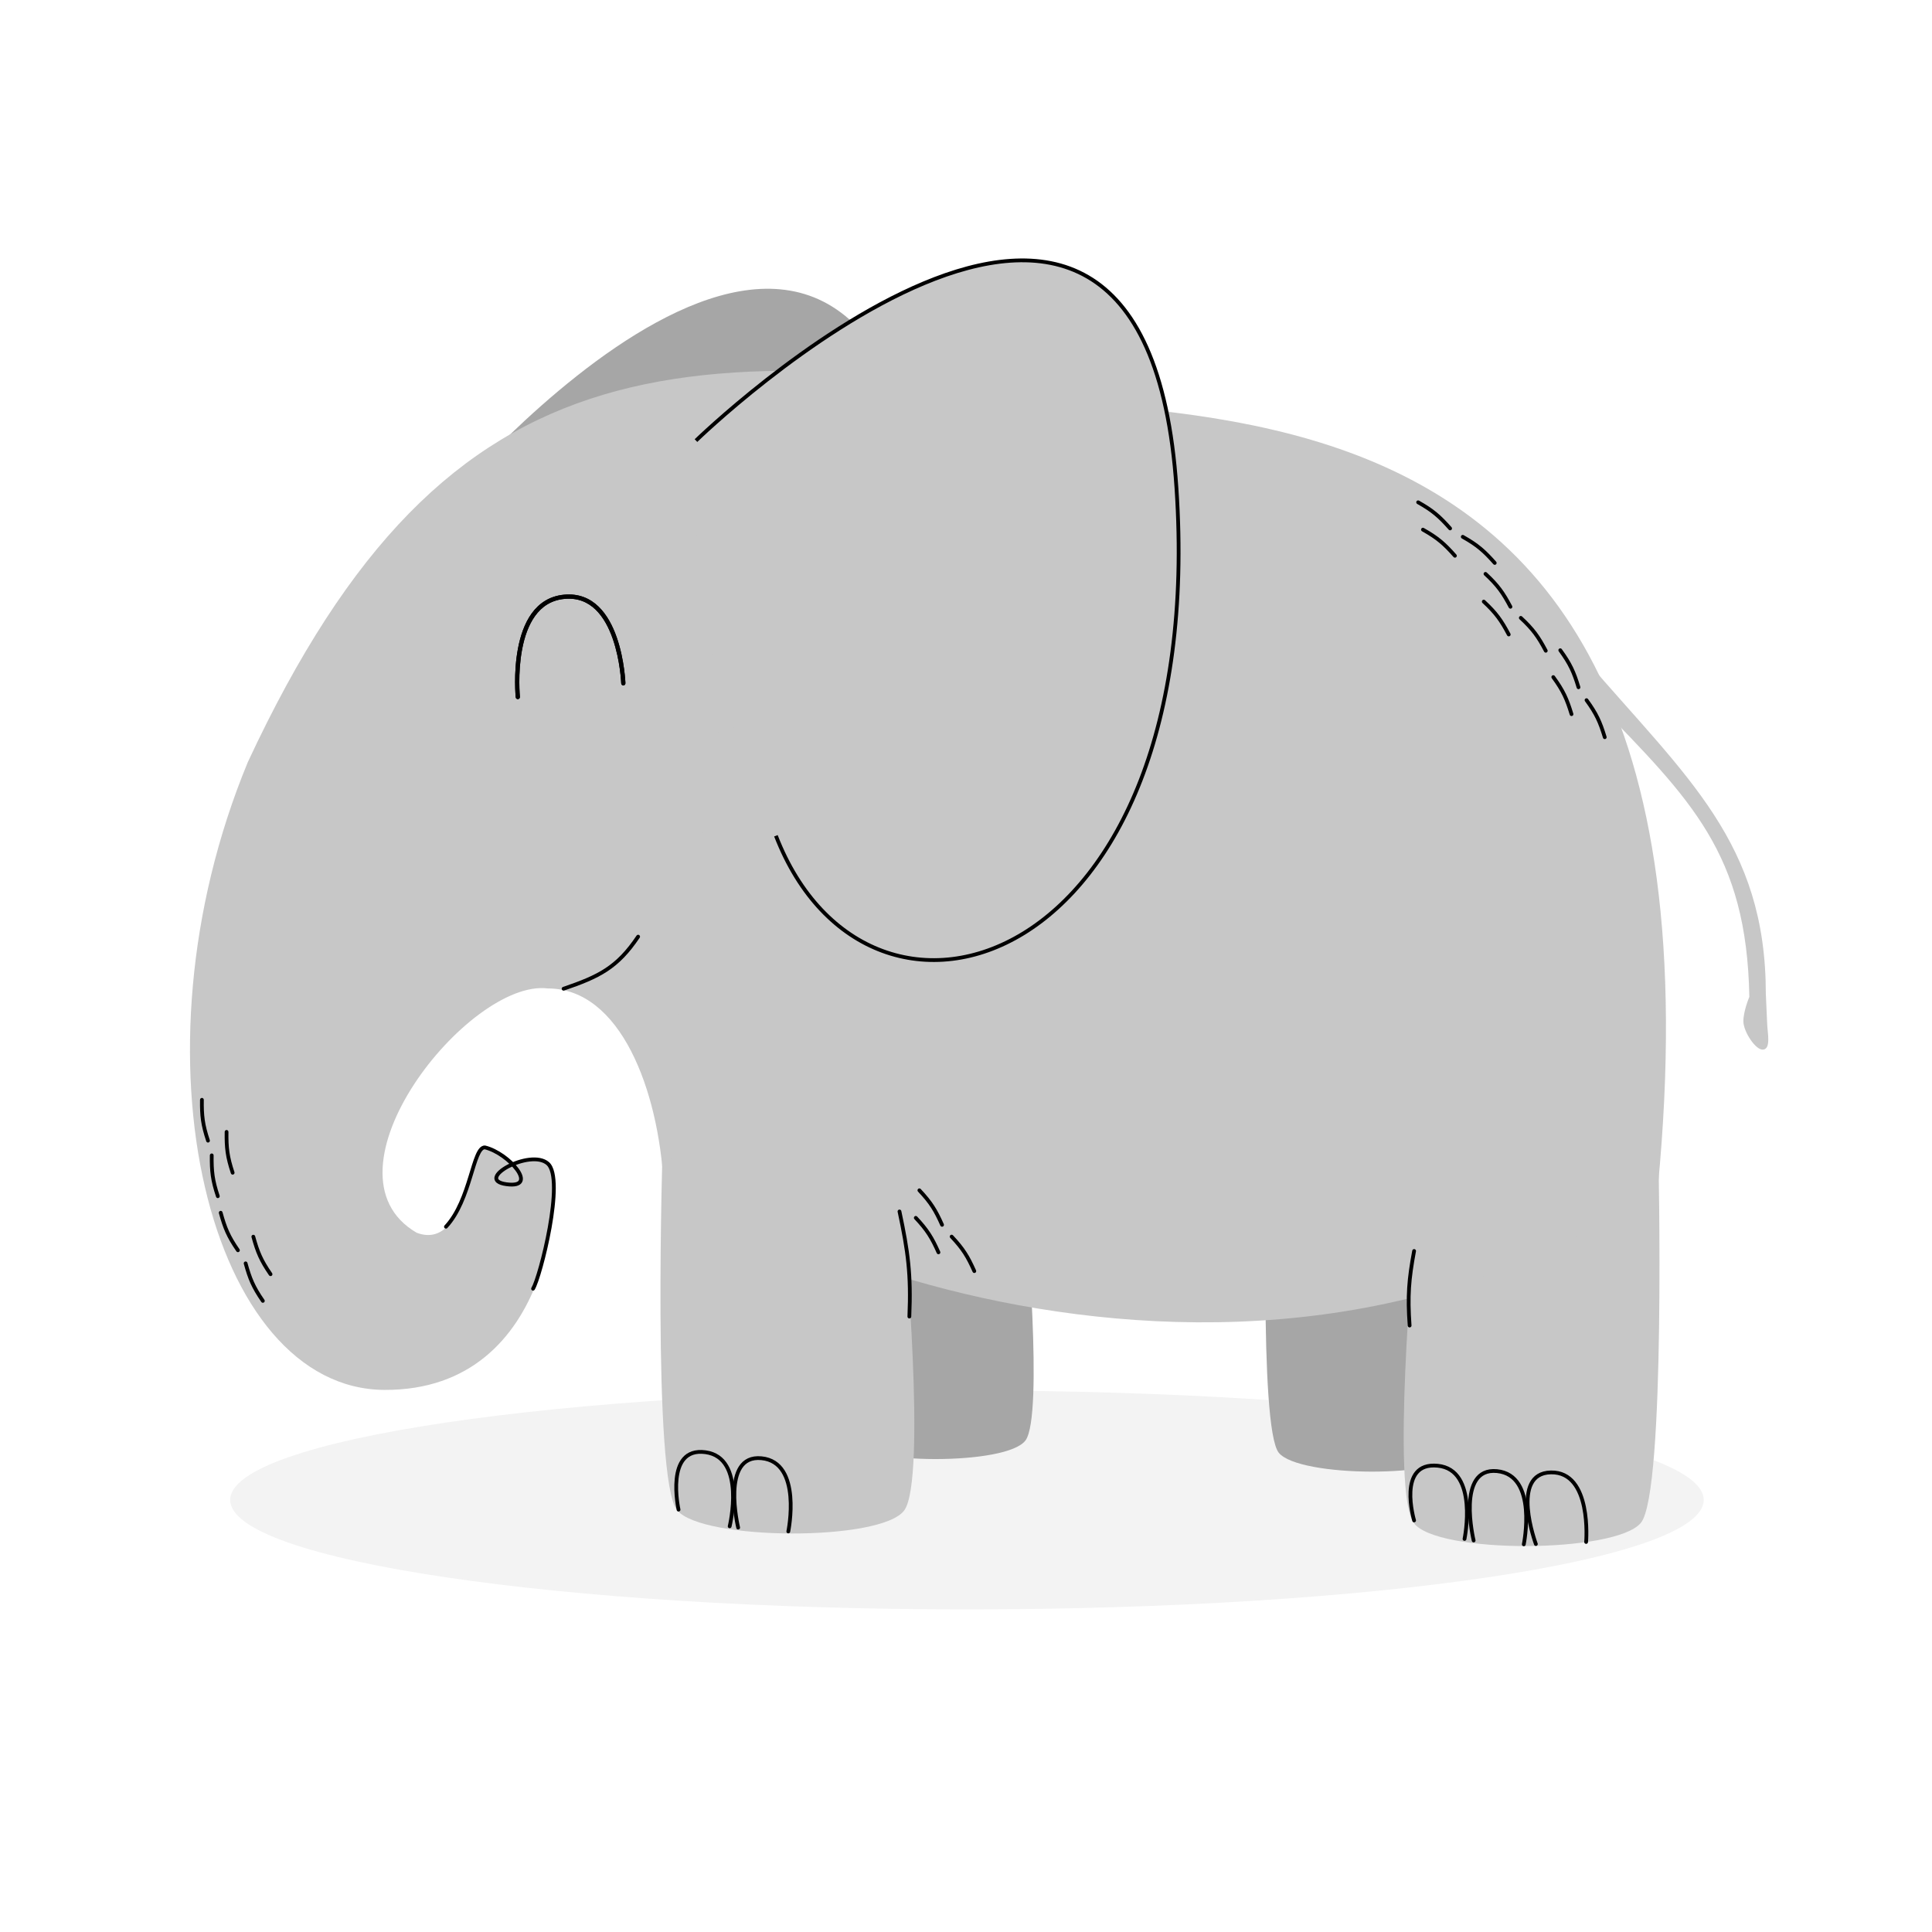
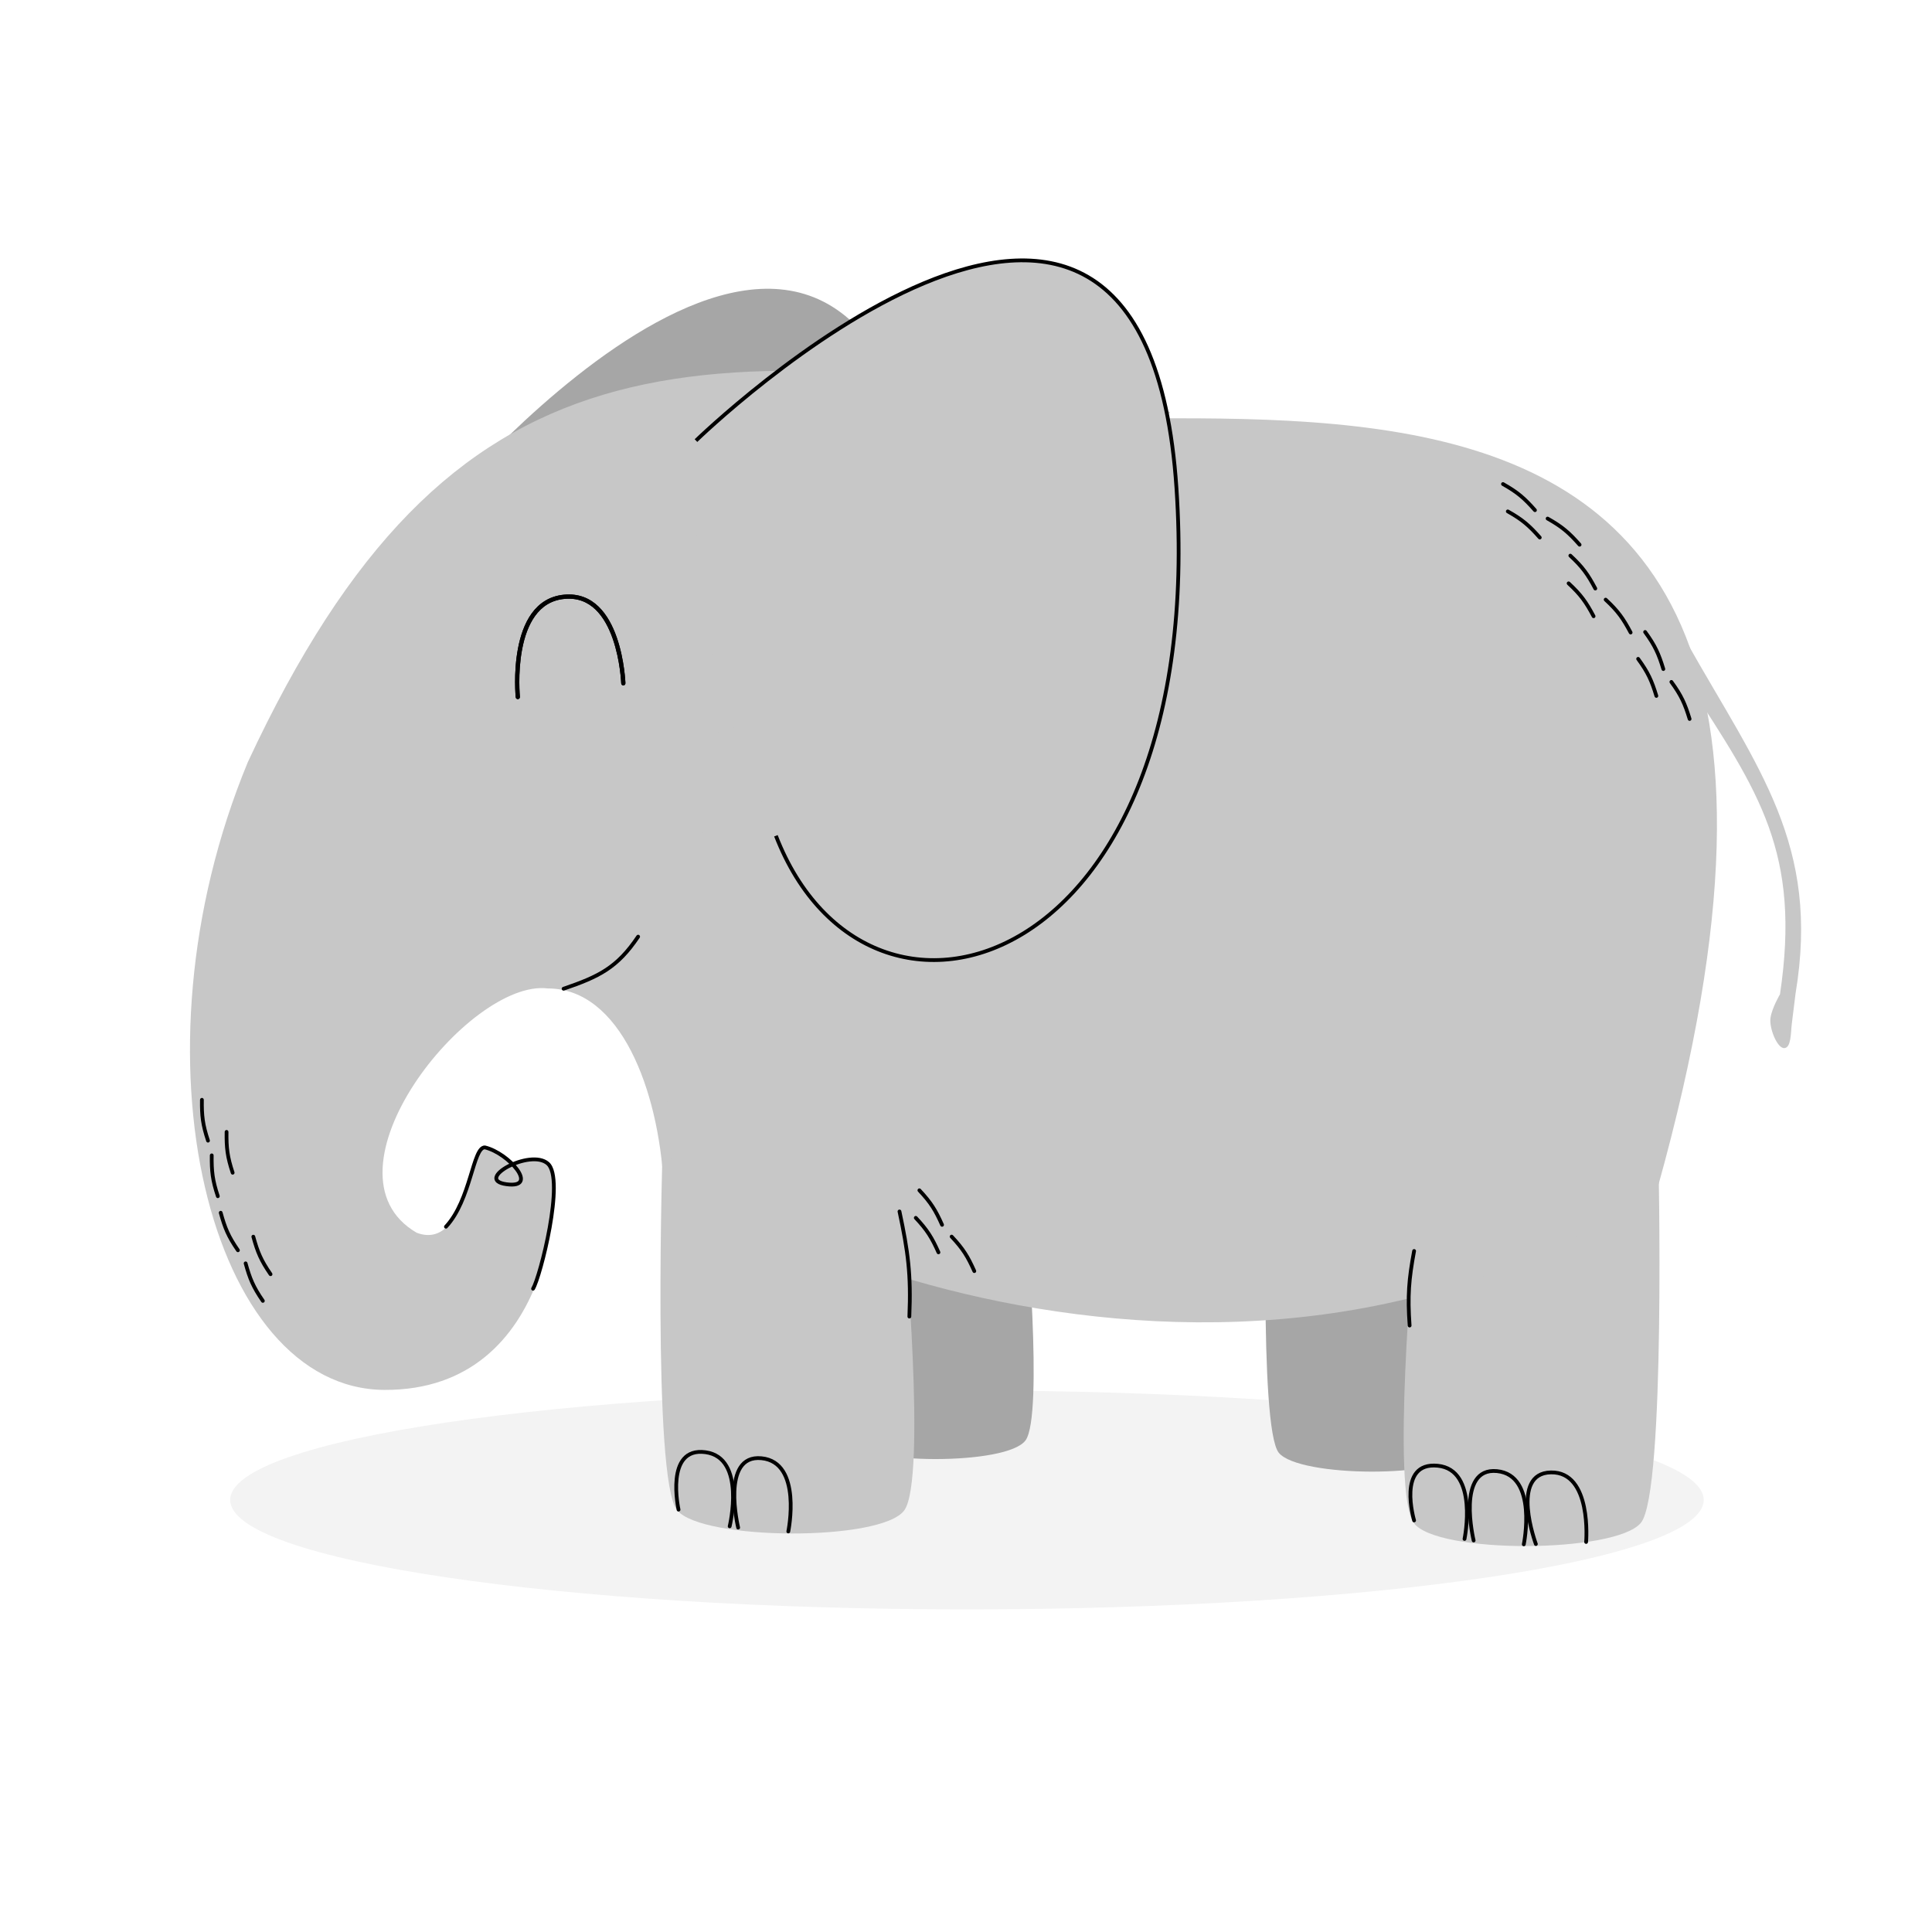
<svg xmlns="http://www.w3.org/2000/svg" width="1024" height="1024" viewBox="0 0 1024 1024" fill="none">
  <path d="M903 795C903 827.033 728.167 853 512.5 853C296.833 853 122 827.033 122 795C122 762.967 296.833 737 512.5 737C728.167 737 903 762.967 903 795Z" fill="black" fill-opacity="0.05" />
  <path d="M492.142 265.215C448.8 12.229 236.227 266.268 236.227 266.268C242.067 344.125 254.282 388.624 299.874 470.259C362.218 592.075 535.484 518.2 492.142 265.215Z" fill="#A6A6A6" />
  <path d="M131.35 403.938C238.454 174.02 363.498 176.52 620.222 218.29L351.747 627.667C348.964 577.654 328.898 523.895 290.34 523.895C248.451 518.659 166.311 621.639 220.841 653.372C247.023 663.369 250.355 608.15 257.019 608.15C263.136 608.762 269.341 612.868 273.051 617.175C279.34 614.763 286.922 613.702 290.34 616.719C298.433 623.859 295.577 737.152 203.705 736.675C111.833 736.199 66.135 561.5 131.35 403.938Z" fill="#C7C7C7" />
  <path d="M281.676 682.518C281.387 682.989 281.533 683.605 282.004 683.894C282.474 684.184 283.09 684.037 283.38 683.567L281.676 682.518ZM257.019 608.15L257.251 607.177L257.161 607.156L257.069 607.151L257.019 608.15ZM235.623 649.515C235.246 649.918 235.268 650.551 235.672 650.928C236.075 651.305 236.708 651.283 237.085 650.879L235.623 649.515ZM283.38 683.567C283.918 682.691 284.573 681.108 285.281 679.082C286 677.027 286.801 674.436 287.623 671.488C289.266 665.591 291 658.23 292.324 650.804C293.647 643.386 294.567 635.866 294.567 629.664C294.567 626.565 294.338 623.756 293.797 621.437C293.261 619.14 292.39 617.193 291.002 615.969L289.679 617.468C290.609 618.29 291.351 619.757 291.849 621.891C292.342 624.004 292.567 626.645 292.567 629.664C292.567 635.698 291.669 643.087 290.355 650.453C289.043 657.812 287.323 665.111 285.696 670.951C284.882 673.871 284.094 676.419 283.393 678.421C282.683 680.452 282.089 681.847 281.676 682.518L283.38 683.567ZM291.002 615.969C288.362 613.638 284.372 613.181 280.413 613.649C276.411 614.122 272.194 615.566 268.841 617.348C267.162 618.24 265.672 619.231 264.523 620.251C263.396 621.251 262.497 622.367 262.168 623.529C261.998 624.131 261.976 624.763 262.179 625.382C262.381 626 262.781 626.527 263.324 626.96C264.378 627.799 266.05 628.353 268.31 628.658L268.577 626.676C266.434 626.386 265.198 625.895 264.57 625.395C264.273 625.158 264.139 624.941 264.08 624.761C264.021 624.581 264.012 624.361 264.093 624.073C264.267 623.458 264.828 622.655 265.851 621.747C266.851 620.859 268.199 619.954 269.779 619.114C272.943 617.433 276.923 616.075 280.647 615.635C284.415 615.189 287.682 615.707 289.679 617.468L291.002 615.969ZM268.31 628.658C270.572 628.964 272.381 628.943 273.764 628.607C275.161 628.268 276.219 627.578 276.762 626.493C277.294 625.434 277.225 624.213 276.861 623.037C276.495 621.853 275.798 620.596 274.892 619.345C273.077 616.838 270.307 614.195 267.199 611.99C264.093 609.786 260.578 607.97 257.251 607.177L256.787 609.123C259.788 609.837 263.067 611.511 266.042 613.621C269.014 615.73 271.612 618.225 273.272 620.518C274.104 621.666 274.671 622.725 274.95 623.627C275.232 624.538 275.187 625.174 274.975 625.597C274.775 625.995 274.321 626.414 273.293 626.663C272.25 626.917 270.718 626.965 268.577 626.676L268.31 628.658ZM257.069 607.151C255.849 607.09 254.864 607.73 254.089 608.625C253.323 609.509 252.661 610.75 252.051 612.186C250.829 615.059 249.674 619.061 248.335 623.404C245.625 632.197 242.108 642.567 235.623 649.515L237.085 650.879C243.929 643.547 247.552 632.734 250.246 623.993C251.61 619.57 252.722 615.718 253.891 612.969C254.476 611.593 255.04 610.581 255.601 609.934C256.151 609.298 256.593 609.13 256.969 609.149L257.069 607.151Z" fill="black" />
  <path d="M446.46 763.359C435.709 750.259 440.316 605.77 440.316 605.77L543.601 643.53C543.601 643.53 553.2 749.873 543.601 763.359C534.002 776.844 457.211 776.459 446.46 763.359Z" fill="#A6A6A6" />
  <path d="M677.805 770.023C667.054 756.923 671.662 612.434 671.662 612.434L774.947 650.194C774.947 650.194 784.545 756.538 774.947 770.023C765.348 783.509 688.556 783.123 677.805 770.023Z" fill="#A6A6A6" />
  <path d="M358.887 800.462C345.559 784.277 351.271 605.77 351.271 605.77L479.32 652.42C479.32 652.42 491.221 783.801 479.32 800.462C467.42 817.123 372.216 816.647 358.887 800.462Z" fill="#C7C7C7" />
  <path d="M869.709 807.126C883.037 790.942 878.98 612.115 878.98 612.115L749.276 659.084C749.276 659.084 737.375 790.466 749.276 807.126C761.176 823.787 856.38 823.311 869.709 807.126Z" fill="#C7C7C7" />
-   <path d="M426.006 196.393C389.352 263.988 351.271 604.342 351.271 604.342C350.319 642.9 653.543 785.706 878.701 629.095C927.731 118.326 543.107 245.423 426.006 196.393Z" fill="#C7C7C7" />
+   <path d="M426.006 196.393C389.352 263.988 351.271 604.342 351.271 604.342C350.319 642.9 653.543 785.706 878.701 629.095C1039.5 53 534.206 288.991 426.006 196.393Z" fill="#C7C7C7" />
  <path d="M623.554 258.752C606.417 2.653 368.884 233.523 368.884 233.523C366.698 311.568 374.28 357.087 411.249 442.971C460.755 570.545 640.691 514.85 623.554 258.752Z" fill="#C7C7C7" />
  <path d="M368.884 233.523C368.884 233.523 606.418 2.653 623.554 258.752C640.691 514.85 460.756 570.545 411.25 442.971" stroke="black" stroke-width="2" />
  <path d="M359.643 800.143C359.643 800.143 352.173 766.795 373.882 769.697C395.591 772.598 386.743 808.97 386.743 808.97" stroke="black" stroke-width="2" stroke-linecap="round" />
  <path d="M391.238 809.663C391.238 809.663 381.809 770.747 403.606 772.895C425.402 775.044 417.817 811.701 417.817 811.701" stroke="black" stroke-width="2" stroke-linecap="round" />
  <path d="M781.063 816.489C781.063 816.489 771.633 777.572 793.43 779.721C815.226 781.87 807.641 818.527 807.641 818.527" stroke="black" stroke-width="2" stroke-linecap="round" />
  <path d="M749.503 805.856C749.503 805.856 740.216 774.716 762.013 776.865C783.809 779.014 776.224 815.671 776.224 815.671" stroke="black" stroke-width="2" stroke-linecap="round" />
  <path d="M814.045 818.374C814.045 818.374 800.102 780.838 822 780.407C843.897 779.976 840.679 817.27 840.679 817.27" stroke="black" stroke-width="2" stroke-linecap="round" />
  <path fill-rule="evenodd" clip-rule="evenodd" d="M331.486 362.128C331.486 362.128 331.486 362.129 330.368 362.167L331.486 362.129C331.507 362.746 331.024 363.264 330.407 363.285C329.79 363.306 329.272 362.823 329.251 362.206L329.25 362.2L329.249 362.176L329.245 362.078C329.241 361.989 329.235 361.857 329.226 361.683C329.206 361.336 329.175 360.823 329.123 360.17C329.021 358.863 328.842 356.996 328.535 354.762C327.921 350.288 326.798 344.373 324.769 338.561C322.735 332.736 319.821 327.101 315.674 323.104C311.563 319.143 306.216 316.761 299.159 317.427C292.114 318.092 287.147 321.561 283.612 326.449C280.052 331.373 277.944 337.746 276.736 344.132C275.531 350.505 275.236 356.808 275.244 361.528C275.249 363.885 275.329 365.84 275.407 367.205C275.447 367.886 275.486 368.42 275.515 368.782C275.529 368.962 275.541 369.1 275.549 369.192L275.559 369.294L275.561 369.319L275.562 369.325C275.562 369.325 275.562 369.325 275.562 369.325C275.623 369.939 275.175 370.488 274.56 370.55C273.946 370.611 273.398 370.163 273.336 369.548L274.449 369.437C273.336 369.548 273.336 369.548 273.336 369.547L273.336 369.545L273.335 369.536L273.332 369.507L273.322 369.393C273.313 369.294 273.3 369.149 273.285 368.96C273.255 368.583 273.215 368.033 273.174 367.333C273.094 365.934 273.012 363.936 273.008 361.532C272.999 356.728 273.298 350.274 274.539 343.716C275.777 337.171 277.968 330.437 281.8 325.139C285.657 319.804 291.175 315.934 298.949 315.2C306.709 314.468 312.686 317.119 317.226 321.494C321.728 325.832 324.79 331.835 326.881 337.824C328.976 343.824 330.125 349.897 330.751 354.457C331.065 356.741 331.248 358.652 331.353 359.995C331.406 360.667 331.439 361.197 331.459 361.56C331.469 361.742 331.476 361.883 331.48 361.978L331.484 362.088L331.486 362.117L331.486 362.125L331.486 362.128Z" fill="black" />
  <path fill-rule="evenodd" clip-rule="evenodd" d="M331.486 362.128C331.486 362.128 331.486 362.129 330.368 362.167L331.486 362.129C331.507 362.746 331.024 363.264 330.407 363.285C329.79 363.306 329.272 362.823 329.251 362.206L329.25 362.2L329.249 362.176L329.245 362.078C329.241 361.989 329.235 361.857 329.226 361.683C329.206 361.336 329.175 360.823 329.123 360.17C329.021 358.863 328.842 356.996 328.535 354.762C327.921 350.288 326.798 344.373 324.769 338.561C322.735 332.736 319.821 327.101 315.674 323.104C311.563 319.143 306.216 316.761 299.159 317.427C292.114 318.092 287.147 321.561 283.612 326.449C280.052 331.373 277.944 337.746 276.736 344.132C275.531 350.505 275.236 356.808 275.244 361.528C275.249 363.885 275.329 365.84 275.407 367.205C275.447 367.886 275.486 368.42 275.515 368.782C275.529 368.962 275.541 369.1 275.549 369.192L275.559 369.294L275.561 369.319L275.562 369.325C275.562 369.325 275.562 369.325 275.562 369.325C275.623 369.939 275.175 370.488 274.56 370.55C273.946 370.611 273.398 370.163 273.336 369.548L274.449 369.437C273.336 369.548 273.336 369.548 273.336 369.547L273.336 369.545L273.335 369.536L273.332 369.507L273.322 369.393C273.313 369.294 273.3 369.149 273.285 368.96C273.255 368.583 273.215 368.033 273.174 367.333C273.094 365.934 273.012 363.936 273.008 361.532C272.999 356.728 273.298 350.274 274.539 343.716C275.777 337.171 277.968 330.437 281.8 325.139C285.657 319.804 291.175 315.934 298.949 315.2C306.709 314.468 312.686 317.119 317.226 321.494C321.728 325.832 324.79 331.835 326.881 337.824C328.976 343.824 330.125 349.897 330.751 354.457C331.065 356.741 331.248 358.652 331.353 359.995C331.406 360.667 331.439 361.197 331.459 361.56C331.469 361.742 331.476 361.883 331.48 361.978L331.484 362.088L331.486 362.117L331.486 362.125L331.486 362.128Z" fill="black" />
  <path d="M298.713 524.052C317.448 517.646 327.119 512.948 338.223 496.443" stroke="black" stroke-width="2" stroke-linecap="round" />
  <path d="M481.98 697.799C482.923 675.559 481.307 663.442 476.744 642.105" stroke="black" stroke-width="2" stroke-linecap="round" />
  <path d="M747.124 702.56C746.025 686.815 746.683 678.186 749.504 663.05" stroke="black" stroke-width="2" stroke-linecap="round" />
-   <path d="M935.926 526.728C935.913 446.622 893.895 411.973 840.921 350.305L846.026 372.161C896.358 423.956 925.82 452.38 927.185 528.367C927.185 528.367 923.917 536.077 924.034 541.497C924.151 546.916 930.691 556.978 934.656 556.303C938.621 555.627 936.869 547.692 936.659 543.033L935.926 526.728Z" fill="#C7C7C7" />
-   <path fill-rule="evenodd" clip-rule="evenodd" d="M826.379 343.827C826.821 343.499 827.443 343.596 827.769 344.041C833.116 351.365 835.101 355.827 837.588 363.988C837.749 364.517 837.454 365.077 836.929 365.239C836.404 365.4 835.848 365.102 835.687 364.573C833.256 356.594 831.363 352.343 826.168 345.227C825.842 344.781 825.936 344.154 826.379 343.827Z" fill="black" />
-   <path fill-rule="evenodd" clip-rule="evenodd" d="M822.678 358.069C823.121 357.741 823.743 357.837 824.068 358.283C829.416 365.607 831.401 370.068 833.888 378.23C834.049 378.759 833.754 379.319 833.229 379.48C832.704 379.642 832.148 379.344 831.987 378.815C829.556 370.835 827.663 366.584 822.467 359.469C822.142 359.023 822.236 358.396 822.678 358.069Z" fill="black" />
-   <path fill-rule="evenodd" clip-rule="evenodd" d="M840.299 370.289C840.741 369.961 841.363 370.057 841.689 370.503C847.037 377.827 849.022 382.288 851.508 390.449C851.669 390.979 851.375 391.539 850.85 391.7C850.325 391.862 849.769 391.564 849.607 391.035C847.176 383.055 845.283 378.804 840.088 371.689C839.762 371.243 839.857 370.616 840.299 370.289Z" fill="black" />
-   <path fill-rule="evenodd" clip-rule="evenodd" d="M786.601 303.489C786.972 303.083 787.601 303.058 788.006 303.434C794.654 309.601 797.455 313.601 801.455 321.137C801.715 321.625 801.532 322.231 801.048 322.49C800.564 322.749 799.961 322.563 799.701 322.075C795.79 314.706 793.12 310.895 786.661 304.904C786.256 304.528 786.229 303.895 786.601 303.489Z" fill="black" />
-   <path fill-rule="evenodd" clip-rule="evenodd" d="M785.69 318.175C786.061 317.769 786.691 317.745 787.095 318.12C793.744 324.287 796.545 328.287 800.545 335.823C800.804 336.312 800.622 336.918 800.137 337.177C799.653 337.436 799.05 337.249 798.791 336.761C794.88 329.393 792.21 325.582 785.75 319.59C785.346 319.215 785.319 318.581 785.69 318.175Z" fill="black" />
-   <path fill-rule="evenodd" clip-rule="evenodd" d="M805.321 326.803C805.692 326.397 806.321 326.373 806.726 326.748C813.375 332.915 816.175 336.915 820.175 344.451C820.435 344.94 820.252 345.546 819.768 345.805C819.284 346.064 818.681 345.878 818.422 345.389C814.51 338.021 811.84 334.21 805.381 328.218C804.976 327.843 804.949 327.209 805.321 326.803Z" fill="black" />
-   <path fill-rule="evenodd" clip-rule="evenodd" d="M750.767 265.738C751.033 265.256 751.639 265.085 752.121 265.356C760.027 269.797 763.685 273.031 769.336 279.423C769.703 279.837 769.667 280.469 769.257 280.834C768.847 281.199 768.217 281.159 767.851 280.745C762.325 274.496 758.838 271.415 751.157 267.099C750.675 266.829 750.501 266.219 750.767 265.738Z" fill="black" />
-   <path fill-rule="evenodd" clip-rule="evenodd" d="M753.315 280.23C753.582 279.749 754.188 279.578 754.669 279.848C762.575 284.29 766.234 287.524 771.885 293.915C772.251 294.33 772.216 294.962 771.805 295.327C771.395 295.692 770.765 295.652 770.399 295.237C764.873 288.988 761.386 285.907 753.705 281.592C753.224 281.321 753.049 280.712 753.315 280.23Z" fill="black" />
-   <path fill-rule="evenodd" clip-rule="evenodd" d="M774.419 284.029C774.686 283.547 775.292 283.376 775.773 283.647C783.679 288.088 787.338 291.323 792.989 297.714C793.355 298.128 793.32 298.76 792.909 299.125C792.499 299.49 791.869 299.45 791.503 299.036C785.977 292.787 782.49 289.706 774.809 285.39C774.328 285.12 774.153 284.51 774.419 284.029Z" fill="black" />
+   <path d="M951.685 526.557C964.799 447.621 932.077 407.856 893.771 340L894.856 362.22C932.365 419.993 954.632 451.944 943.429 527.002C943.429 527.002 939.179 534.163 938.398 539.519C937.617 544.875 941.945 555.665 945.679 555.529C949.413 555.394 949.112 547.341 949.684 542.722L951.685 526.557Z" fill="#C7C7C7" />
+   <path fill-rule="evenodd" clip-rule="evenodd" d="M871.351 334.158C871.793 333.83 872.416 333.926 872.741 334.372C878.089 341.696 880.074 346.157 882.56 354.319C882.722 354.848 882.427 355.408 881.902 355.569C881.377 355.731 880.821 355.433 880.66 354.904C878.228 346.924 876.336 342.673 871.14 335.558C870.815 335.112 870.909 334.485 871.351 334.158Z" fill="black" />
+   <path fill-rule="evenodd" clip-rule="evenodd" d="M867.651 348.4C868.093 348.072 868.716 348.168 869.041 348.614C874.389 355.938 876.374 360.399 878.86 368.56C879.021 369.089 878.727 369.649 878.202 369.811C877.677 369.973 877.121 369.675 876.959 369.146C874.528 361.166 872.636 356.915 867.44 349.8C867.114 349.354 867.209 348.727 867.651 348.4Z" fill="black" />
+   <path fill-rule="evenodd" clip-rule="evenodd" d="M885.272 360.619C885.714 360.292 886.336 360.388 886.662 360.834C892.009 368.158 893.994 372.619 896.481 380.78C896.642 381.309 896.347 381.869 895.822 382.031C895.297 382.193 894.741 381.895 894.58 381.366C892.149 373.386 890.256 369.135 885.061 362.02C884.735 361.574 884.83 360.947 885.272 360.619Z" fill="black" />
+   <path fill-rule="evenodd" clip-rule="evenodd" d="M831.573 293.82C831.945 293.414 832.574 293.389 832.979 293.765C839.627 299.932 842.428 303.932 846.428 311.467C846.687 311.956 846.505 312.562 846.021 312.821C845.536 313.08 844.933 312.894 844.674 312.405C840.763 305.037 838.093 301.226 831.634 295.234C831.229 294.859 831.202 294.226 831.573 293.82Z" fill="black" />
+   <path fill-rule="evenodd" clip-rule="evenodd" d="M830.663 308.506C831.034 308.1 831.663 308.075 832.068 308.451C838.716 314.618 841.517 318.618 845.517 326.154C845.777 326.642 845.594 327.248 845.11 327.507C844.626 327.766 844.023 327.58 843.763 327.092C839.852 319.724 837.182 315.912 830.723 309.921C830.318 309.545 830.291 308.912 830.663 308.506Z" fill="black" />
+   <path fill-rule="evenodd" clip-rule="evenodd" d="M850.293 317.134C850.665 316.728 851.294 316.704 851.699 317.079C858.347 323.246 861.148 327.246 865.148 334.782C865.407 335.27 865.225 335.876 864.741 336.135C864.256 336.394 863.654 336.208 863.394 335.72C859.483 328.352 856.813 324.541 850.354 318.549C849.949 318.173 849.922 317.54 850.293 317.134Z" fill="black" />
+   <path fill-rule="evenodd" clip-rule="evenodd" d="M795.74 256.069C796.006 255.587 796.612 255.416 797.093 255.686C805 260.128 808.658 263.362 814.309 269.754C814.676 270.168 814.64 270.8 814.23 271.165C813.819 271.53 813.19 271.49 812.823 271.076C807.298 264.826 803.811 261.745 796.129 257.43C795.648 257.16 795.474 256.55 795.74 256.069Z" fill="black" />
+   <path fill-rule="evenodd" clip-rule="evenodd" d="M798.288 270.561C798.554 270.079 799.16 269.908 799.642 270.179C807.548 274.62 811.206 277.855 816.857 284.246C817.224 284.66 817.188 285.292 816.778 285.657C816.368 286.022 815.738 285.983 815.372 285.568C809.846 279.319 806.359 276.238 798.678 271.922C798.196 271.652 798.022 271.042 798.288 270.561Z" fill="black" />
+   <path fill-rule="evenodd" clip-rule="evenodd" d="M819.392 274.36C819.658 273.878 820.264 273.707 820.746 273.978C828.652 278.419 832.31 281.653 837.961 288.045C838.328 288.459 838.292 289.091 837.882 289.456C837.472 289.821 836.842 289.781 836.476 289.367C830.95 283.117 827.463 280.036 819.782 275.721C819.3 275.451 819.126 274.841 819.392 274.36Z" fill="black" />
  <path fill-rule="evenodd" clip-rule="evenodd" d="M486.603 630.163C487.001 629.783 487.631 629.802 488.009 630.204C494.223 636.808 496.746 640.989 500.225 648.779C500.451 649.284 500.227 649.876 499.727 650.102C499.226 650.327 498.637 650.101 498.411 649.596C495.01 641.979 492.605 637.995 486.567 631.579C486.189 631.177 486.205 630.543 486.603 630.163Z" fill="black" />
  <path fill-rule="evenodd" clip-rule="evenodd" d="M484.697 644.754C485.095 644.374 485.724 644.392 486.103 644.794C492.317 651.399 494.84 655.58 498.319 663.37C498.544 663.875 498.321 664.467 497.82 664.692C497.32 664.918 496.731 664.691 496.505 664.186C493.103 656.57 490.698 652.586 484.661 646.17C484.283 645.767 484.299 645.134 484.697 644.754Z" fill="black" />
  <path fill-rule="evenodd" clip-rule="evenodd" d="M503.697 654.695C504.095 654.315 504.724 654.333 505.103 654.736C511.317 661.34 513.84 665.521 517.319 673.311C517.544 673.816 517.321 674.408 516.82 674.634C516.32 674.859 515.731 674.632 515.505 674.127C512.103 666.511 509.698 662.527 503.661 656.111C503.283 655.709 503.299 655.075 503.697 654.695Z" fill="black" />
  <path fill-rule="evenodd" clip-rule="evenodd" d="M139.889 690.322C139.439 690.638 138.819 690.525 138.506 690.07C133.357 682.606 131.492 678.093 129.225 669.868C129.079 669.335 129.388 668.783 129.917 668.635C130.446 668.488 130.994 668.8 131.141 669.333C133.357 677.376 135.135 681.676 140.138 688.928C140.451 689.383 140.34 690.007 139.889 690.322Z" fill="black" />
  <path fill-rule="evenodd" clip-rule="evenodd" d="M143.97 676.185C143.52 676.5 142.9 676.388 142.587 675.933C137.438 668.468 135.573 663.955 133.307 655.73C133.16 655.197 133.469 654.645 133.998 654.498C134.527 654.35 135.075 654.663 135.222 655.196C137.439 663.238 139.216 667.538 144.219 674.791C144.532 675.245 144.421 675.869 143.97 676.185Z" fill="black" />
  <path fill-rule="evenodd" clip-rule="evenodd" d="M126.684 663.496C126.233 663.812 125.614 663.699 125.3 663.245C120.151 655.78 118.287 651.267 116.02 643.042C115.873 642.509 116.183 641.957 116.712 641.809C117.241 641.662 117.789 641.974 117.936 642.508C120.152 650.55 121.93 654.85 126.932 662.102C127.246 662.557 127.135 663.181 126.684 663.496Z" fill="black" />
  <path fill-rule="evenodd" clip-rule="evenodd" d="M115.776 634.97C115.255 635.147 114.692 634.866 114.517 634.342C111.651 625.739 111.118 620.885 111.232 612.354C111.24 611.801 111.691 611.357 112.24 611.363C112.789 611.369 113.228 611.822 113.221 612.375C113.109 620.716 113.619 625.341 116.403 633.7C116.577 634.224 116.297 634.792 115.776 634.97Z" fill="black" />
  <path fill-rule="evenodd" clip-rule="evenodd" d="M123.634 622.529C123.113 622.706 122.549 622.425 122.375 621.901C119.509 613.298 118.976 608.444 119.09 599.913C119.097 599.36 119.549 598.916 120.098 598.922C120.647 598.928 121.086 599.381 121.079 599.934C120.967 608.275 121.477 612.9 124.261 621.259C124.435 621.783 124.155 622.351 123.634 622.529Z" fill="black" />
  <path fill-rule="evenodd" clip-rule="evenodd" d="M110.566 605.527C110.046 605.704 109.482 605.424 109.308 604.9C106.442 596.296 105.908 591.442 106.023 582.912C106.03 582.359 106.481 581.915 107.03 581.92C107.58 581.926 108.019 582.379 108.011 582.932C107.9 591.273 108.409 595.899 111.194 604.257C111.368 604.781 111.087 605.35 110.566 605.527Z" fill="black" />
</svg>
